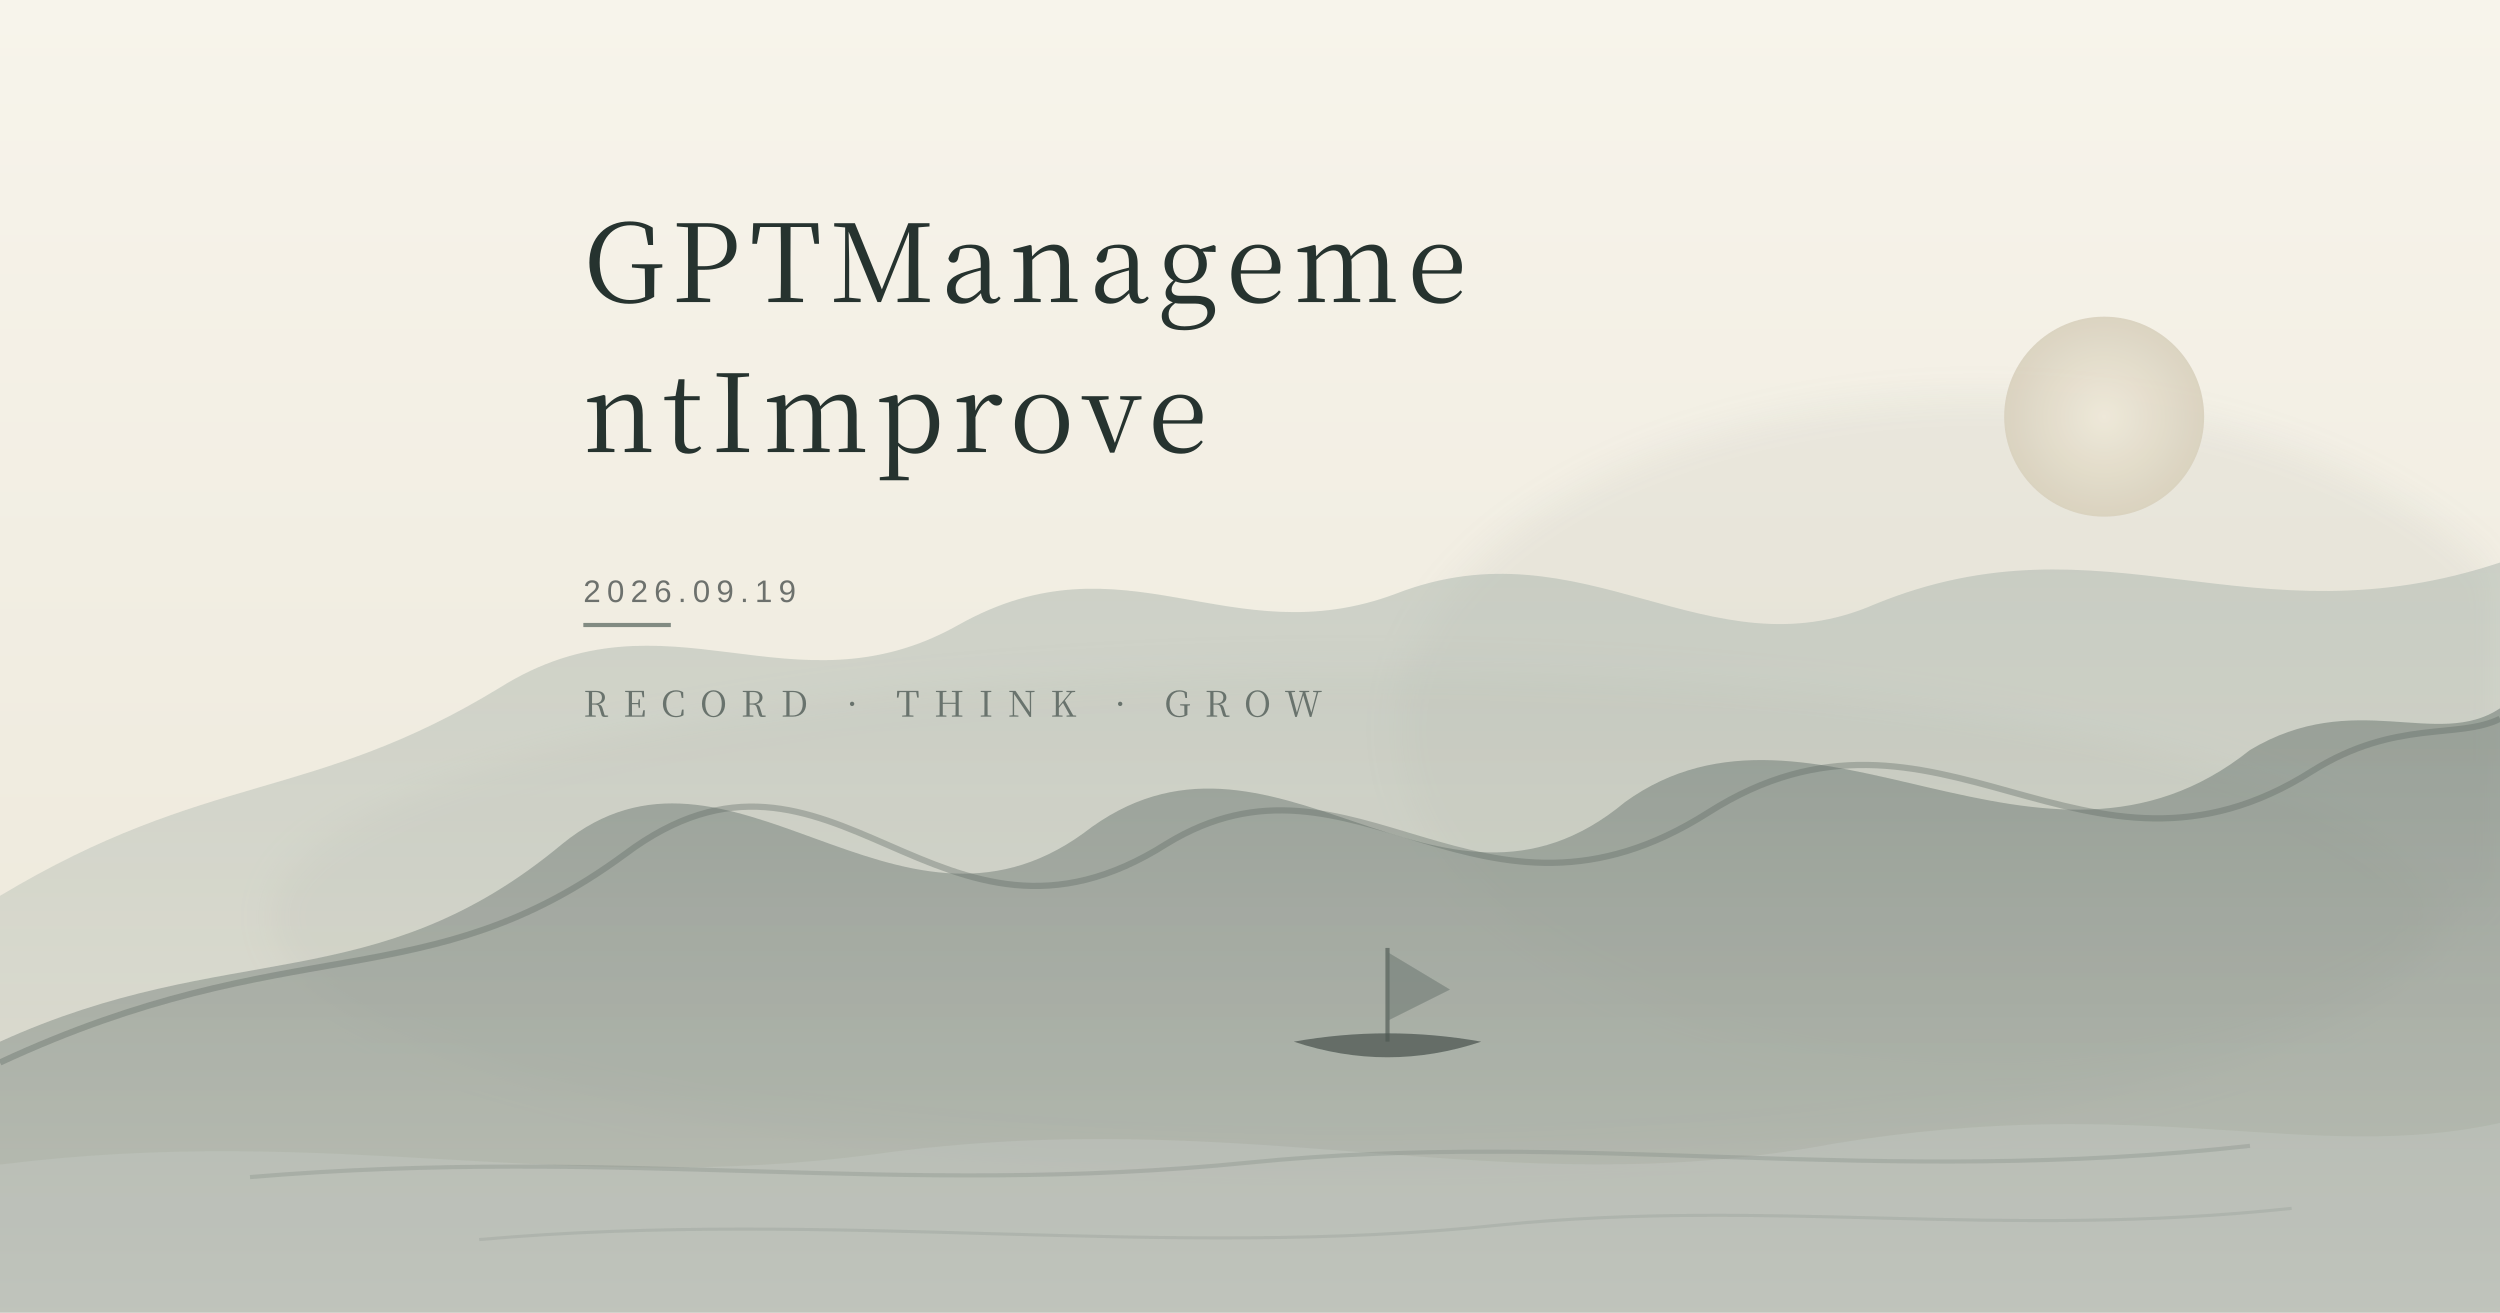
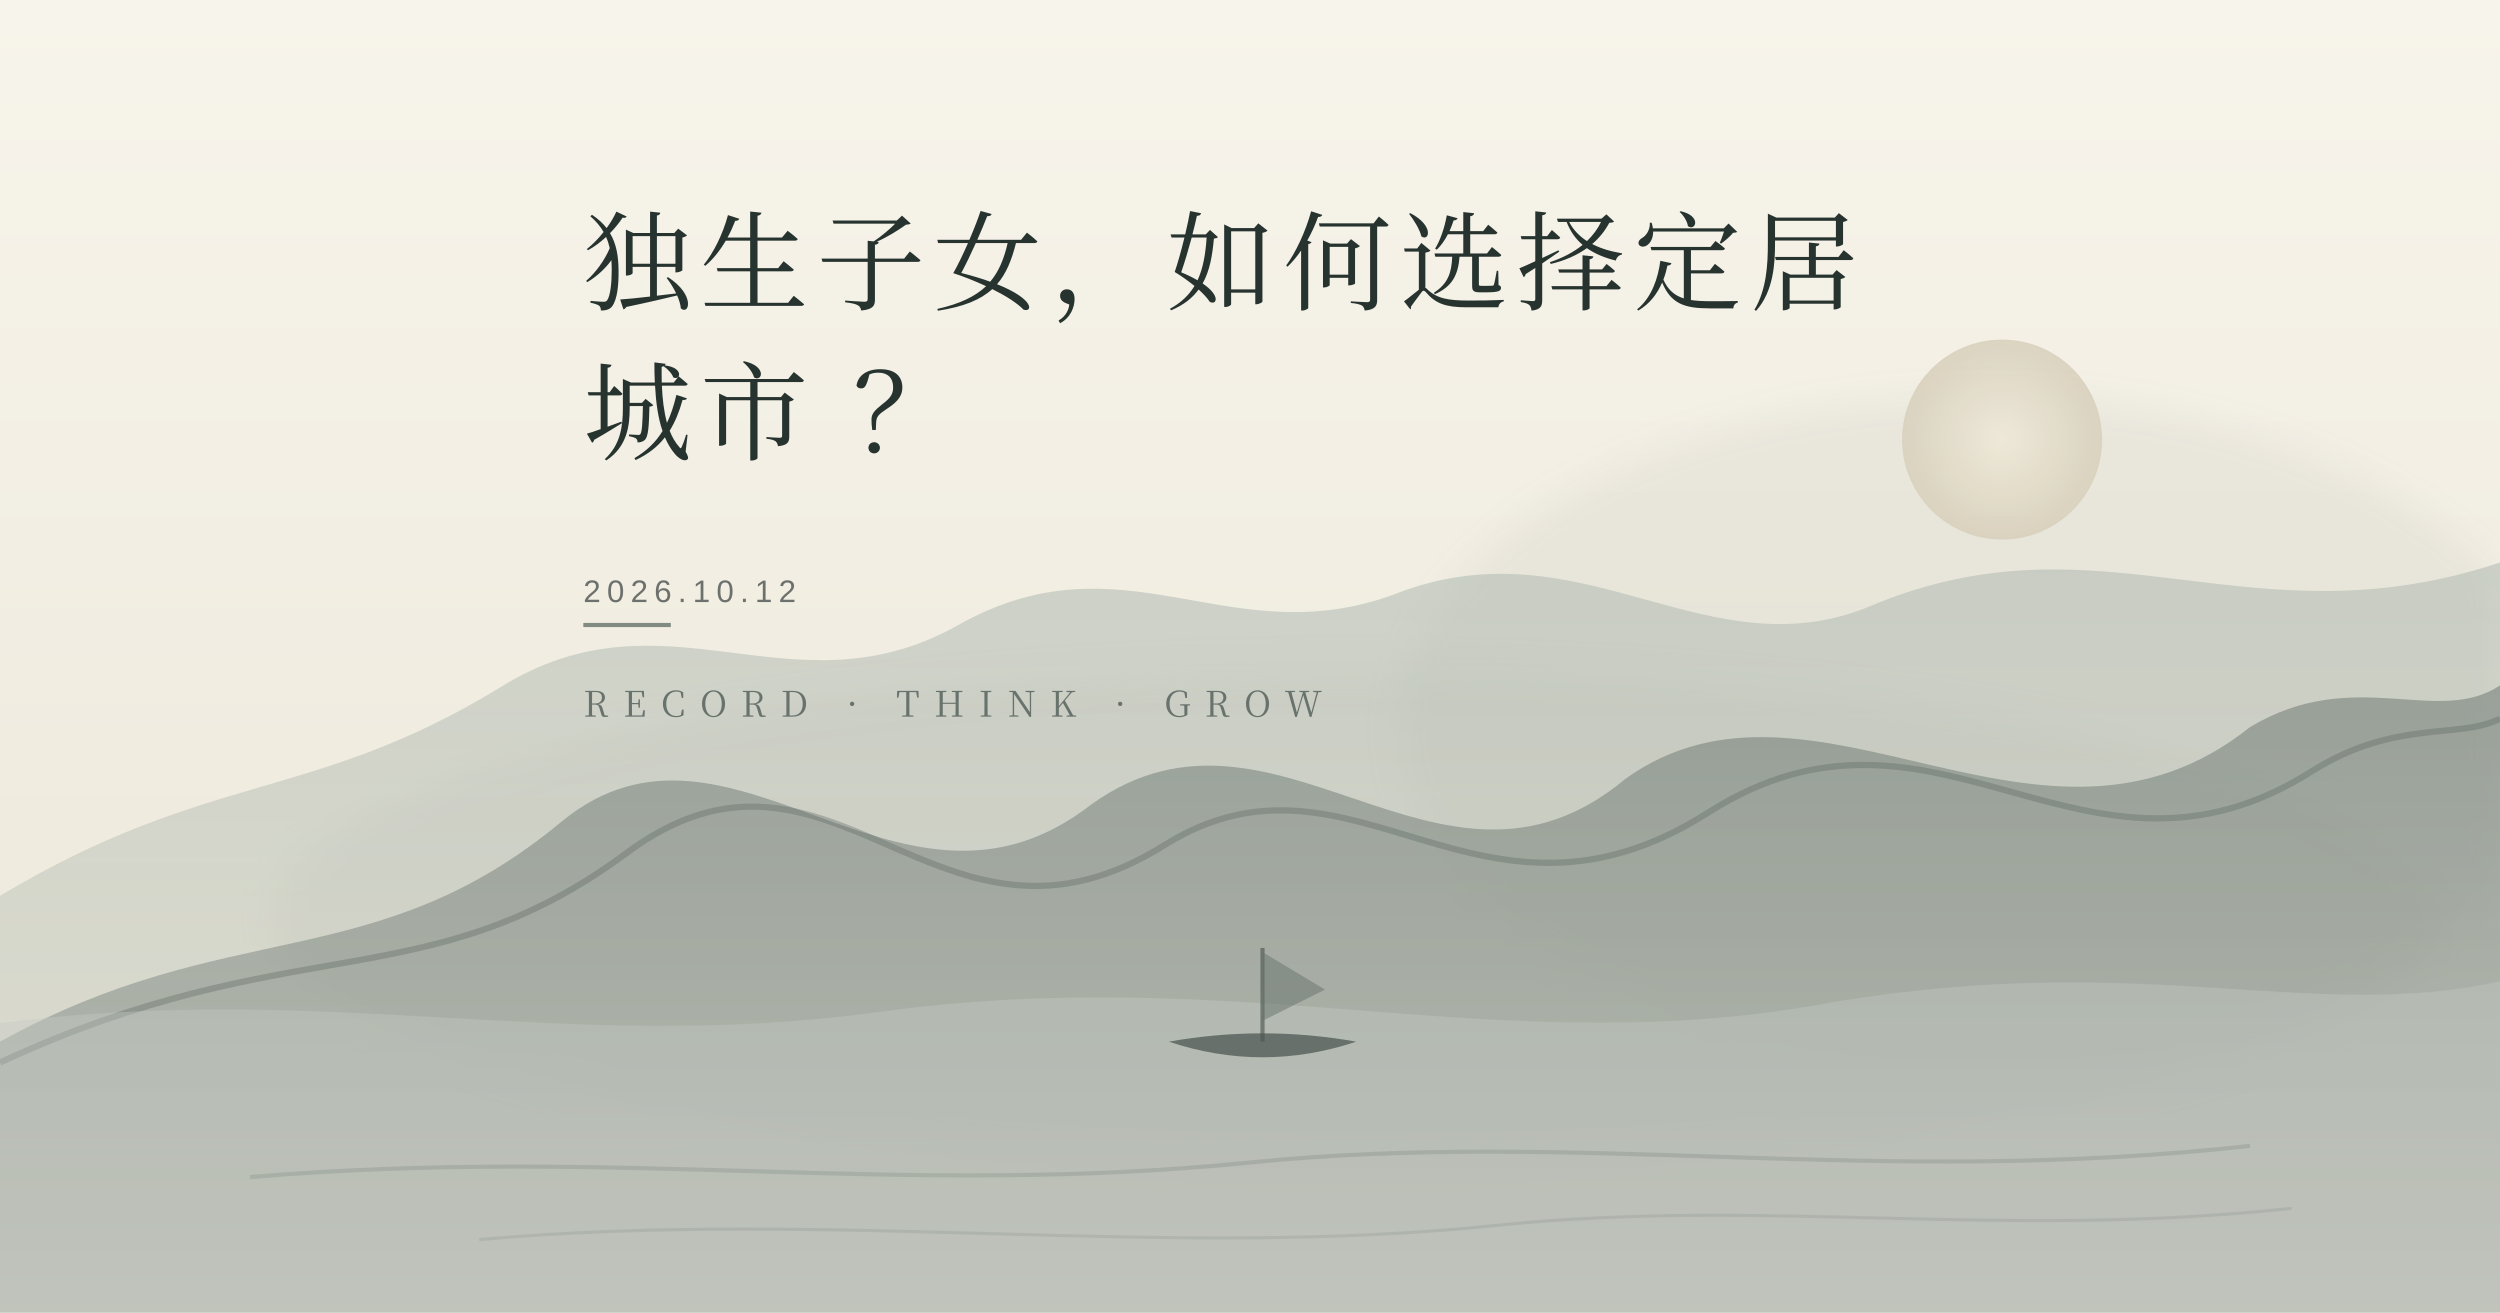
<svg xmlns="http://www.w3.org/2000/svg" width="1200" height="630" viewBox="0 0 1200 630">
  <defs>
    <linearGradient id="paper" x1="0" y1="0" x2="0" y2="1">
      <stop offset="0%" stop-color="#f7f4eb" />
      <stop offset="100%" stop-color="#ebe6d8" />
    </linearGradient>
    <linearGradient id="farMountain" x1="0" y1="0" x2="0" y2="1">
      <stop offset="0%" stop-color="#aeb8b0" />
      <stop offset="100%" stop-color="#d8d8cc" />
    </linearGradient>
    <linearGradient id="nearMountain" x1="0" y1="0" x2="0" y2="1">
      <stop offset="0%" stop-color="#69756f" />
      <stop offset="100%" stop-color="#9ba39b" />
    </linearGradient>
    <filter id="inkBlur">
      <feGaussianBlur stdDeviation="8" />
    </filter>
    <radialGradient id="moon">
      <stop offset="0%" stop-color="#eee8d8" />
      <stop offset="100%" stop-color="#d8d0bd" />
    </radialGradient>
    <style>

      .title {

        font-family:
          "Noto Serif CJK SC",
          "Source Han Serif SC",
          "Songti SC",
          "STSong",
          serif;

        font-size:
          52px;

        font-weight:
          500;

        letter-spacing:
          4px;

        fill:
          #26332f;
      }


      .subtitle {

        font-family:
          "Noto Serif CJK SC",
          "Source Han Serif SC",
          "Songti SC",
          "STSong",
          serif;

        font-size:
          17px;

        letter-spacing:
          7px;

        fill:
          #69736d;
      }


      .date {

        font-family:
          "Helvetica Neue",
          Arial,
          sans-serif;

        font-size:
          15px;

        letter-spacing:
          3px;

        fill:
          #6d716d;
      }

    </style>
  </defs>
  <rect x="0" y="0" width="1200" height="630" fill="url(#paper)" />
  <ellipse cx="650" cy="440" rx="520" ry="120" fill="#89958c" opacity="0.12" filter="url(#inkBlur)" />
  <ellipse cx="950" cy="350" rx="280" ry="160" fill="#738078" opacity="0.08" filter="url(#inkBlur)" />
-   <circle cx="1010" cy="200" r="48" fill="url(#moon)" opacity="0.9" />
+   <circle cx="961" cy="211" r="48" fill="url(#moon)" opacity="0.9" />
  <path d="       M0 430        C100 370         150 385         240 330        C320 280         380 345         460 300        C540 255         590 315         670 285        C760 250         820 325         900 290        C1010 245         1080 310         1200 270        L1200 630       L0 630       Z     " fill="url(#farMountain)" opacity="0.55" />
-   <path d="       M0 500        C110 450         180 480         270 405        C350 340         430 465         520 400        C610 330         690 460         780 385        C870 320         980 440         1080 360        C1130 330         1170 360         1200 340        L1200 630       L0 630       Z     " fill="url(#nearMountain)" opacity="0.52" />
+   <path d="       M0 500        C110 439         180 469         270 394        C350 329         430 454         520 389        C610 319         690 449         780 374        C870 309         980 429         1080 349        C1130 319         1170 349         1200 329        L1200 630       L0 630       Z     " fill="url(#nearMountain)" opacity="0.52" />
  <path d="       M0 510        C140 445         205 480         300 410        C400 335         450 475         560 405        C650 350         710 460         820 390        C930 320         1000 440         1110 370        C1150 345         1180 355         1200 345     " fill="none" stroke="#59645e" stroke-width="3" opacity="0.35" />
-   <path d="       M0 559        C160 539         270 574         420 554        C600 529         720 579         880 549        C1030 524         1110 559         1200 539        L1200 630       L0 630       Z     " fill="#c4cbc4" opacity="0.38" />
+   <path d="       M0 491        C160 471         270 506         420 486        C600 461         720 511         880 481        C1030 456         1110 491         1200 471        L1200 630       L0 630       Z     " fill="#c4cbc4" opacity="0.38" />
  <path d="       M120 565        C300 550         430 575         600 558        C760 542         900 570         1080 550     " fill="none" stroke="#77827b" stroke-width="2" opacity="0.28" />
  <path d="       M230 595        C400 580         560 605         720 588        C850 575         960 595         1100 580     " fill="none" stroke="#77827b" stroke-width="1.5" opacity="0.20" />
-   <text x="280" y="145" class="title">GPTManageme</text>
-   <text x="280" y="217" class="title">ntImprove</text>
+   <text x="280" y="145" class="title">独生子女，如何选择定居</text>
+   <text x="280" y="217" class="title">城市 ？</text>
  <rect x="280" y="299" width="42" height="2" fill="#52615a" opacity="0.7" />
  <text x="280" y="344" class="subtitle">RECORD · THINK · GROW</text>
-   <text x="280" y="289" class="date">2026.09.19</text>
-   <path d="       M621 500        Q666 492         711 500        Q666 515         621 500        Z     " fill="#4d5752" opacity="0.75" />
-   <line x1="666" y1="500" x2="666" y2="455" stroke="#4d5752" stroke-width="2" opacity="0.65" />
-   <path d="       M666 457       L666 490       L696 475       Z     " fill="#66716b" opacity="0.5" />
+   <text x="280" y="289" class="date">2026.10.12</text>
+   <path d="       M561 500        Q606 492         651 500        Q606 515         561 500        Z     " fill="#4d5752" opacity="0.75" />
+   <line x1="606" y1="500" x2="606" y2="455" stroke="#4d5752" stroke-width="2" opacity="0.65" />
+   <path d="       M606 457       L606 490       L636 475       Z     " fill="#66716b" opacity="0.5" />
</svg>
